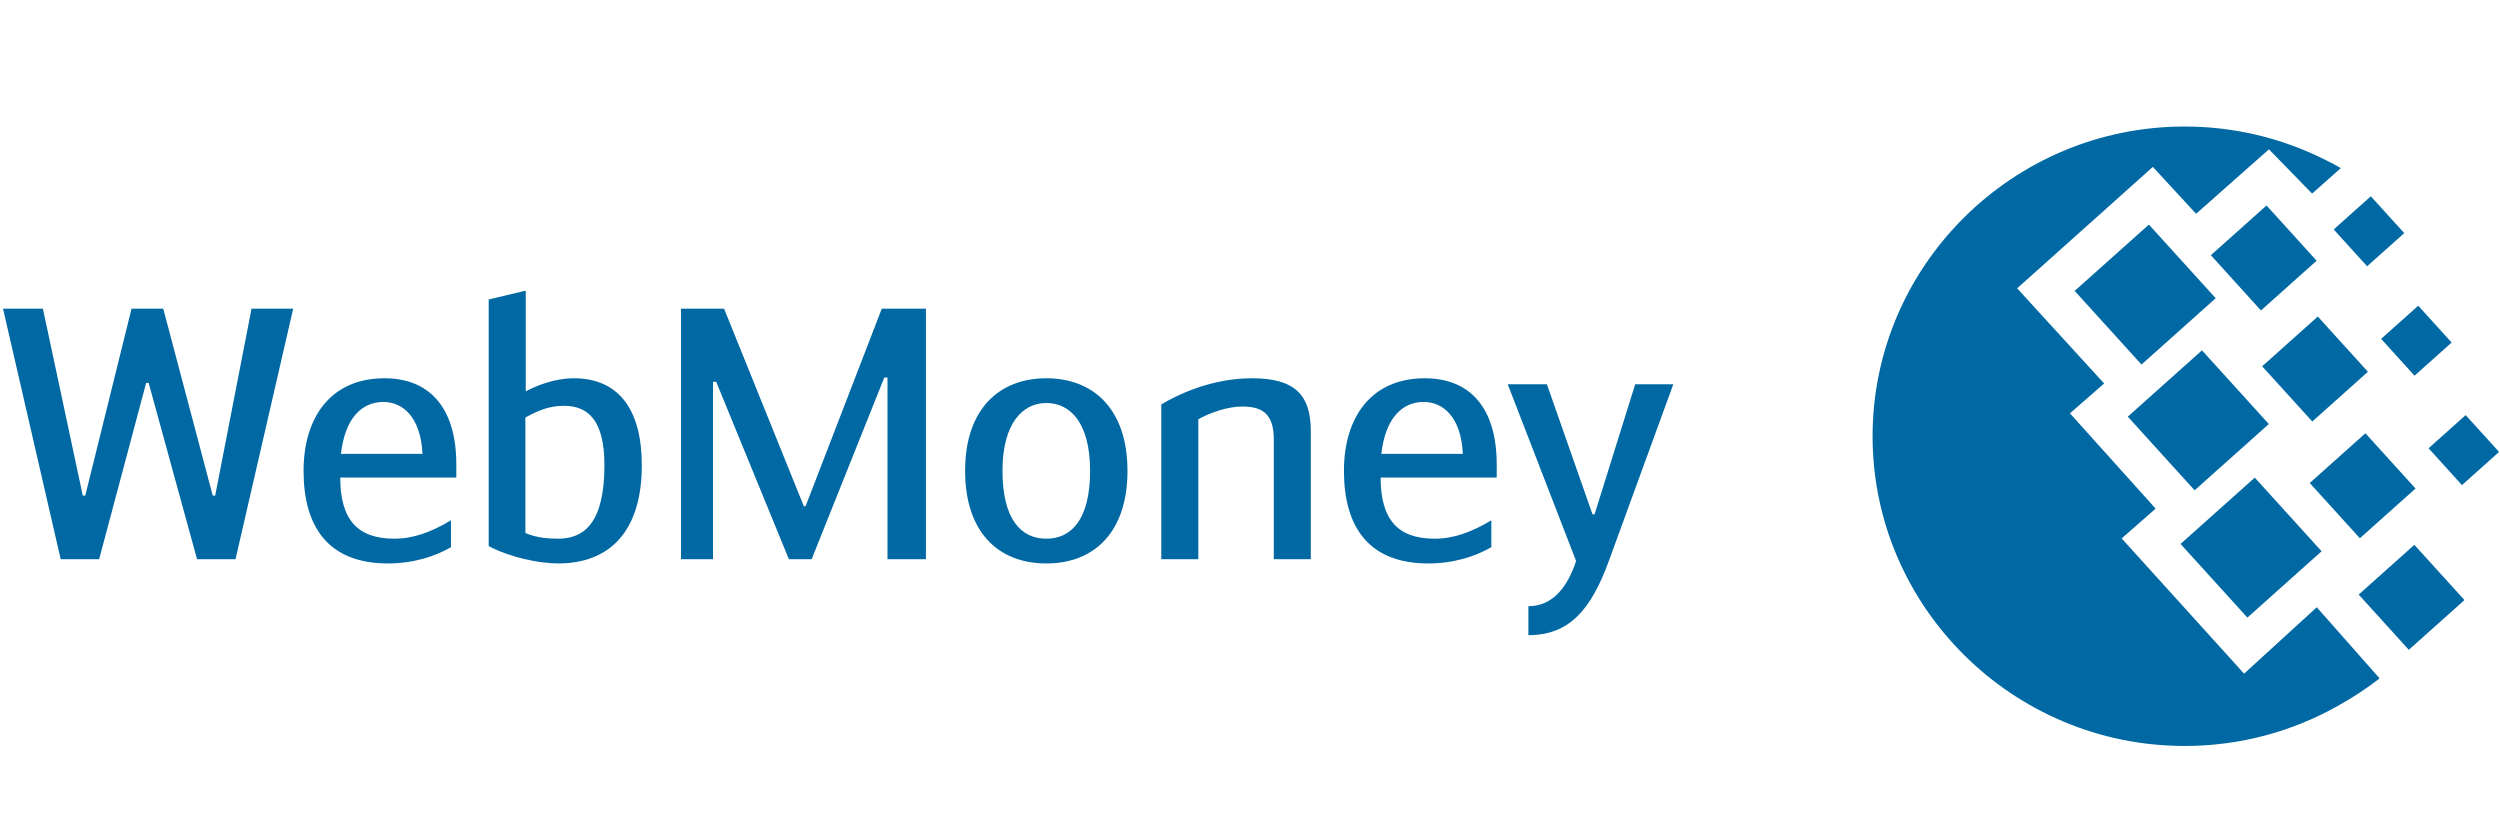
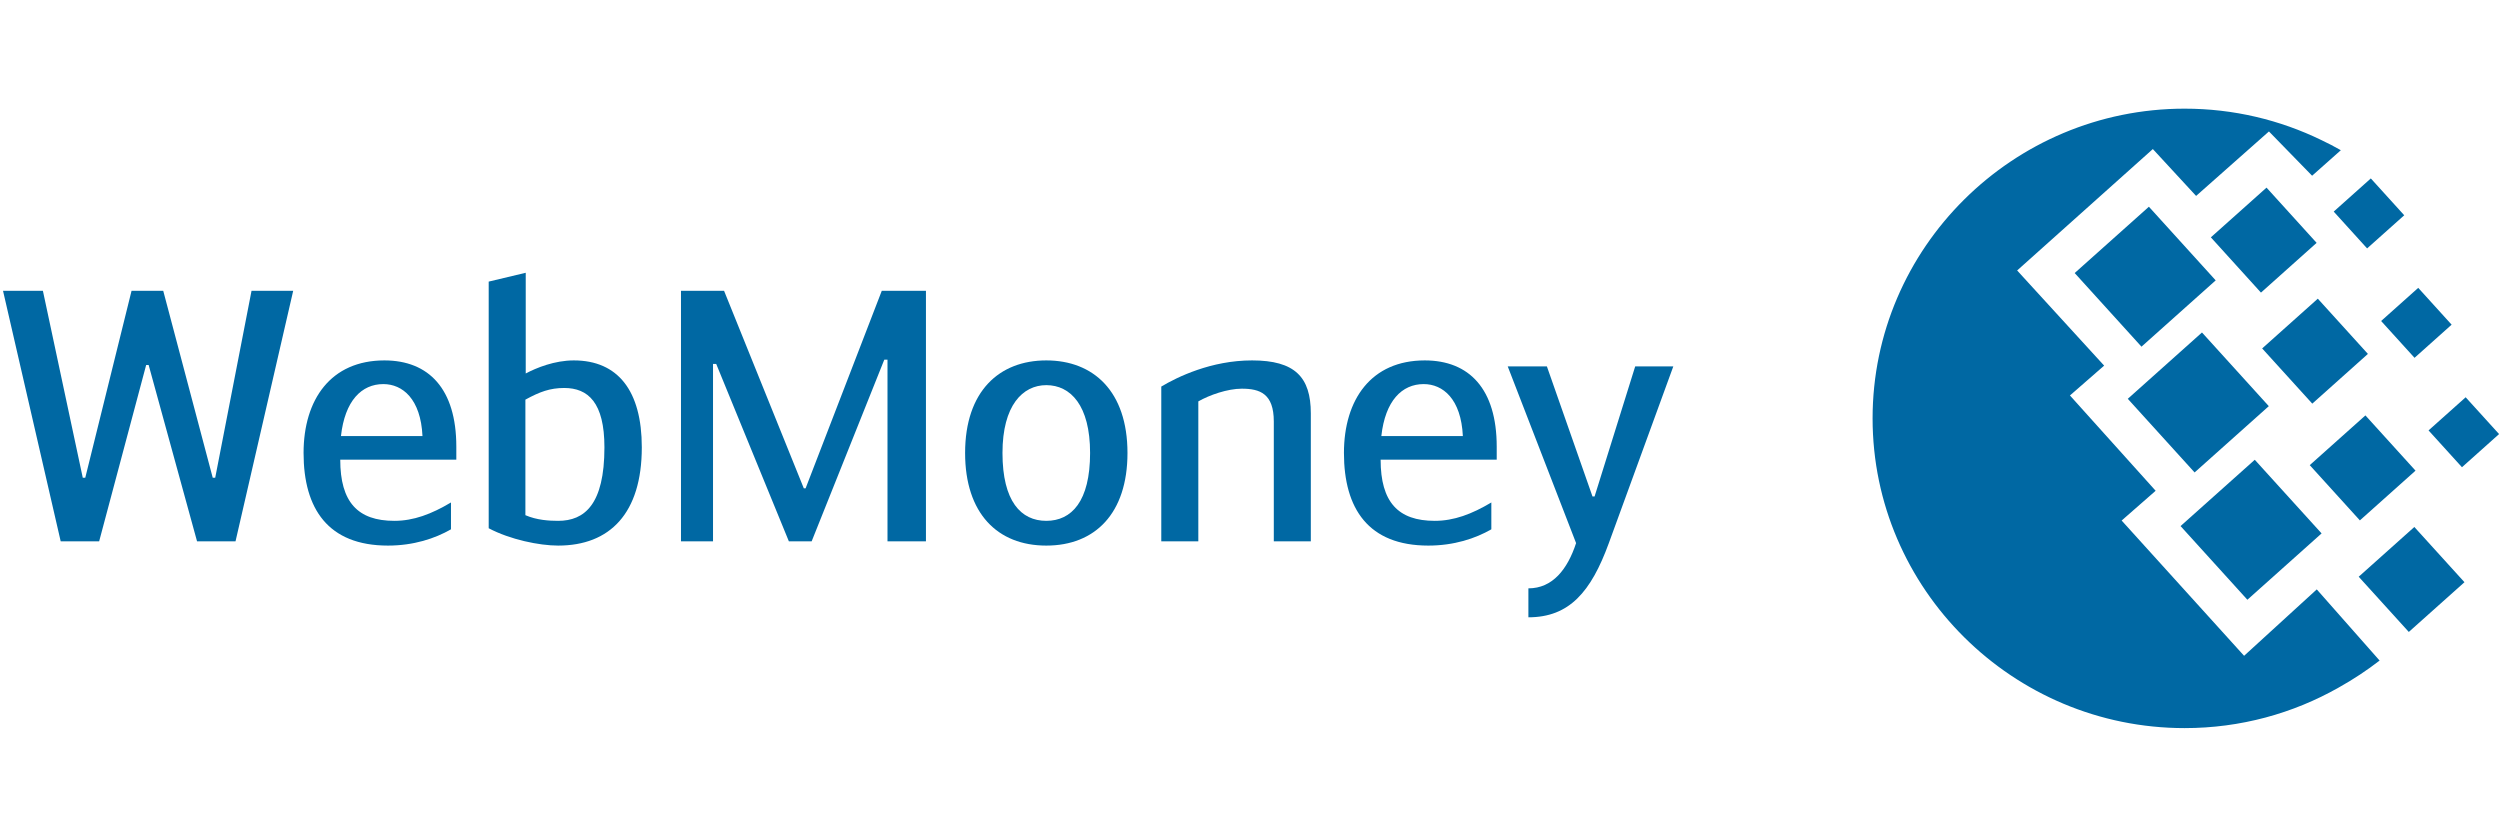
<svg xmlns="http://www.w3.org/2000/svg" width="140px" height="47px" viewBox="0 0 140 47" version="1.1">
  <defs />
-   <g id="Page-1" stroke="none" stroke-width="1" fill="none" fill-rule="evenodd">
-     <g id="WebMoney-logo-blue_8" transform="translate(0, 7)" fill="#0068A3">
-       <path d="M122.341,0.085 C125.085,0.085 127.683,0.719 129.998,1.845 C130.361,2.016 130.724,2.204 131.087,2.412 L129.478,3.841 L127.061,1.361 L122.982,4.972 L120.559,2.347 L112.96,9.146 L117.832,14.475 L115.917,16.146 L120.716,21.483 L118.812,23.15 L125.669,30.725 L129.739,27.006 L133.258,30.991 C132.558,31.532 131.796,32.04 130.956,32.509 C128.411,33.95 125.47,34.774 122.341,34.774 C112.716,34.774 104.865,26.982 104.865,17.43 C104.865,7.876 112.716,0.085 122.341,0.085" id="Fill-1" />
-       <path d="M119.156,16.333 L123.311,12.619 L127.053,16.745 L122.898,20.457 L119.156,16.333" id="Fill-2" />
-       <path d="M122.111,23.46 L126.267,19.747 L130.009,23.871 L125.853,27.586 L122.111,23.46" id="Fill-3" />
-       <path d="M116.182,9.29 L120.338,5.577 L124.079,9.701 L119.923,13.414 L116.182,9.29" id="Fill-4" />
-       <path d="M123.808,7.291 L126.925,4.507 L129.731,7.6 L126.614,10.386 L123.808,7.291" id="Fill-5" />
-       <path d="M129.346,20.048 L132.463,17.263 L135.269,20.357 L132.153,23.142 L129.346,20.048" id="Fill-6" />
-       <path d="M132.087,26.297 L135.203,23.511 L138.01,26.604 L134.893,29.389 L132.087,26.297" id="Fill-7" />
-       <path d="M133.343,11.976 L135.421,10.12 L137.291,12.182 L135.214,14.038 L133.343,11.976" id="Fill-8" />
-       <path d="M130.688,5.849 L132.766,3.992 L134.637,6.055 L132.558,7.911 L130.688,5.849" id="Fill-9" />
-       <path d="M135.999,18.103 L138.077,16.247 L139.948,18.308 L137.87,20.165 L135.999,18.103" id="Fill-10" />
-       <path d="M126.681,13.512 L129.797,10.726 L132.603,13.819 L129.488,16.604 L126.681,13.512" id="Fill-11" />
-       <path d="M8.324,14.44 L8.185,14.44 L5.552,24.315 L3.399,24.315 L0.169,10.284 L2.402,10.284 L4.635,20.753 L4.775,20.753 L7.367,10.284 L9.141,10.284 L11.913,20.753 L12.052,20.753 L14.086,10.284 L16.419,10.284 L13.189,24.315 L11.035,24.315 L8.324,14.44" id="Fill-12" />
-       <path d="M25.255,22.138 L25.255,23.642 C24.358,24.157 23.161,24.553 21.725,24.553 C18.376,24.553 17,22.494 17,19.367 C17,16.36 18.536,14.183 21.526,14.183 C24.018,14.183 25.554,15.786 25.554,19.011 L25.554,19.743 L19.054,19.743 C19.054,22.118 20.031,23.167 22.085,23.167 C23.161,23.167 24.158,22.791 25.255,22.138 L25.255,22.138 Z M19.094,18.418 L23.659,18.418 C23.561,16.339 22.543,15.509 21.467,15.509 C20.25,15.509 19.313,16.439 19.094,18.418 L19.094,18.418 Z" id="Fill-13" />
-       <path d="M29.441,14.915 C30.039,14.598 31.056,14.183 32.133,14.183 C34.605,14.183 35.941,15.885 35.941,19.052 C35.941,22.752 34.147,24.553 31.256,24.553 C30.199,24.553 28.564,24.216 27.367,23.582 L27.367,9.77 L29.441,9.275 L29.441,14.915 L29.441,14.915 Z M29.422,22.85 C30.059,23.128 30.757,23.167 31.256,23.167 C32.731,23.167 33.848,22.257 33.848,19.052 C33.848,16.538 32.931,15.727 31.595,15.727 C30.797,15.727 30.219,15.944 29.422,16.38 L29.422,22.85 L29.422,22.85 Z" id="Fill-14" />
-       <path d="M45.013,21.346 L45.114,21.346 L49.38,10.284 L51.853,10.284 L51.853,24.315 L49.7,24.315 L49.7,14.143 L49.52,14.143 L45.452,24.315 L44.177,24.315 L40.108,14.381 L39.929,14.381 L39.929,24.315 L38.135,24.315 L38.135,10.284 L40.547,10.284 L45.013,21.346" id="Fill-15" />
-       <path d="M54.046,19.367 C54.046,15.904 55.96,14.183 58.592,14.183 C61.224,14.183 63.139,15.904 63.139,19.367 C63.139,22.752 61.324,24.553 58.592,24.553 C55.86,24.553 54.046,22.752 54.046,19.367 L54.046,19.367 Z M61.045,19.367 C61.045,16.696 59.948,15.568 58.592,15.568 C57.276,15.568 56.139,16.696 56.139,19.367 C56.139,22.079 57.177,23.167 58.592,23.167 C60.007,23.167 61.045,22.079 61.045,19.367 L61.045,19.367 Z" id="Fill-16" />
-       <path d="M65.032,15.647 C65.929,15.113 67.824,14.183 70.116,14.183 C72.51,14.183 73.406,15.113 73.406,17.151 L73.406,24.315 L71.333,24.315 L71.333,17.606 C71.333,16.043 70.556,15.766 69.539,15.766 C68.741,15.766 67.724,16.123 67.106,16.478 L67.106,24.315 L65.032,24.315 L65.032,15.647" id="Fill-17" />
-       <path d="M83.515,22.138 L83.515,23.642 C82.618,24.157 81.422,24.553 79.986,24.553 C76.637,24.553 75.261,22.494 75.261,19.367 C75.261,16.36 76.797,14.183 79.787,14.183 C82.28,14.183 83.816,15.786 83.816,19.011 L83.816,19.743 L77.315,19.743 C77.315,22.118 78.292,23.167 80.346,23.167 C81.422,23.167 82.419,22.791 83.515,22.138 L83.515,22.138 Z M77.355,18.418 L81.92,18.418 C81.821,16.339 80.804,15.509 79.727,15.509 C78.51,15.509 77.574,16.439 77.355,18.418 L77.355,18.418 Z" id="Fill-18" />
-       <path d="M91.571,14.519 L93.705,14.519 L90.095,24.414 C89.098,27.145 87.882,28.569 85.59,28.569 L85.59,26.948 C86.946,26.948 87.782,25.878 88.261,24.414 L84.433,14.519 L86.626,14.519 L89.179,21.801 L89.297,21.801 L91.571,14.519" id="Fill-19" />
+   <g id="Courses" stroke="none" stroke-width="1" fill="none" fill-rule="evenodd">
+     <g id="Artboard-39-Copy-2" fill="#0068A3">
+       <g id="WebMoney-logo-blue_8-Copy" transform="translate(0, 6)">
+         <path d="M122.341,0.085 C125.085,0.085 127.683,0.719 129.998,1.845 C130.361,2.016 130.724,2.204 131.087,2.412 L129.478,3.841 L127.061,1.361 L122.982,4.972 L120.559,2.347 L112.96,9.146 L117.832,14.475 L115.917,16.146 L120.716,21.483 L118.812,23.15 L125.669,30.725 L129.739,27.006 L133.258,30.991 C132.558,31.532 131.796,32.04 130.956,32.509 C128.411,33.95 125.47,34.774 122.341,34.774 C112.716,34.774 104.865,26.982 104.865,17.43 C104.865,7.876 112.716,0.085 122.341,0.085" id="Fill-1" />
+         <path d="M119.156,16.333 L123.311,12.619 L127.053,16.745 L122.898,20.457 L119.156,16.333" id="Fill-2" />
+         <path d="M122.111,23.46 L126.267,19.747 L130.009,23.871 L125.853,27.586 L122.111,23.46" id="Fill-3" />
+         <path d="M116.182,9.29 L120.338,5.577 L124.079,9.701 L119.923,13.414 L116.182,9.29" id="Fill-4" />
+         <path d="M123.808,7.291 L126.925,4.507 L129.731,7.6 L126.614,10.386 L123.808,7.291" id="Fill-5" />
+         <path d="M129.346,20.048 L132.463,17.263 L135.269,20.357 L132.153,23.142 L129.346,20.048" id="Fill-6" />
+         <path d="M132.087,26.297 L135.203,23.511 L138.01,26.604 L134.893,29.389 L132.087,26.297" id="Fill-7" />
+         <path d="M133.343,11.976 L135.421,10.12 L137.291,12.182 L135.214,14.038 L133.343,11.976" id="Fill-8" />
+         <path d="M130.688,5.849 L132.766,3.992 L134.637,6.055 L132.558,7.911 L130.688,5.849" id="Fill-9" />
+         <path d="M135.999,18.103 L138.077,16.247 L139.948,18.308 L137.87,20.165 L135.999,18.103" id="Fill-10" />
+         <path d="M126.681,13.512 L129.797,10.726 L132.603,13.819 L129.488,16.604 L126.681,13.512" id="Fill-11" />
+         <path d="M8.324,14.44 L8.185,14.44 L5.552,24.315 L3.399,24.315 L0.169,10.284 L2.402,10.284 L4.635,20.753 L4.775,20.753 L7.367,10.284 L9.141,10.284 L11.913,20.753 L12.052,20.753 L14.086,10.284 L16.419,10.284 L13.189,24.315 L11.035,24.315 L8.324,14.44" id="Fill-12" />
+         <path d="M25.255,22.138 L25.255,23.642 C24.358,24.157 23.161,24.553 21.725,24.553 C18.376,24.553 17,22.494 17,19.367 C17,16.36 18.536,14.183 21.526,14.183 C24.018,14.183 25.554,15.786 25.554,19.011 L25.554,19.743 L19.054,19.743 C19.054,22.118 20.031,23.167 22.085,23.167 C23.161,23.167 24.158,22.791 25.255,22.138 L25.255,22.138 Z M19.094,18.418 L23.659,18.418 C23.561,16.339 22.543,15.509 21.467,15.509 C20.25,15.509 19.313,16.439 19.094,18.418 L19.094,18.418 Z" id="Fill-13" />
+         <path d="M29.441,14.915 C30.039,14.598 31.056,14.183 32.133,14.183 C34.605,14.183 35.941,15.885 35.941,19.052 C35.941,22.752 34.147,24.553 31.256,24.553 C30.199,24.553 28.564,24.216 27.367,23.582 L27.367,9.77 L29.441,9.275 L29.441,14.915 L29.441,14.915 Z M29.422,22.85 C30.059,23.128 30.757,23.167 31.256,23.167 C32.731,23.167 33.848,22.257 33.848,19.052 C33.848,16.538 32.931,15.727 31.595,15.727 C30.797,15.727 30.219,15.944 29.422,16.38 L29.422,22.85 L29.422,22.85 Z" id="Fill-14" />
+         <path d="M45.013,21.346 L45.114,21.346 L49.38,10.284 L51.853,10.284 L51.853,24.315 L49.7,24.315 L49.7,14.143 L49.52,14.143 L45.452,24.315 L44.177,24.315 L40.108,14.381 L39.929,14.381 L39.929,24.315 L38.135,24.315 L38.135,10.284 L40.547,10.284 L45.013,21.346" id="Fill-15" />
+         <path d="M54.046,19.367 C54.046,15.904 55.96,14.183 58.592,14.183 C61.224,14.183 63.139,15.904 63.139,19.367 C63.139,22.752 61.324,24.553 58.592,24.553 C55.86,24.553 54.046,22.752 54.046,19.367 L54.046,19.367 Z M61.045,19.367 C61.045,16.696 59.948,15.568 58.592,15.568 C57.276,15.568 56.139,16.696 56.139,19.367 C56.139,22.079 57.177,23.167 58.592,23.167 C60.007,23.167 61.045,22.079 61.045,19.367 L61.045,19.367 Z" id="Fill-16" />
+         <path d="M65.032,15.647 C65.929,15.113 67.824,14.183 70.116,14.183 C72.51,14.183 73.406,15.113 73.406,17.151 L73.406,24.315 L71.333,24.315 L71.333,17.606 C71.333,16.043 70.556,15.766 69.539,15.766 C68.741,15.766 67.724,16.123 67.106,16.478 L67.106,24.315 L65.032,24.315 L65.032,15.647" id="Fill-17" />
+         <path d="M83.515,22.138 L83.515,23.642 C82.618,24.157 81.422,24.553 79.986,24.553 C76.637,24.553 75.261,22.494 75.261,19.367 C75.261,16.36 76.797,14.183 79.787,14.183 C82.28,14.183 83.816,15.786 83.816,19.011 L83.816,19.743 L77.315,19.743 C77.315,22.118 78.292,23.167 80.346,23.167 C81.422,23.167 82.419,22.791 83.515,22.138 L83.515,22.138 Z M77.355,18.418 L81.92,18.418 C81.821,16.339 80.804,15.509 79.727,15.509 C78.51,15.509 77.574,16.439 77.355,18.418 L77.355,18.418 Z" id="Fill-18" />
+         <path d="M91.571,14.519 L93.705,14.519 L90.095,24.414 C89.098,27.145 87.882,28.569 85.59,28.569 L85.59,26.948 C86.946,26.948 87.782,25.878 88.261,24.414 L84.433,14.519 L86.626,14.519 L89.179,21.801 L89.297,21.801 L91.571,14.519" id="Fill-19" />
+       </g>
    </g>
  </g>
</svg>
